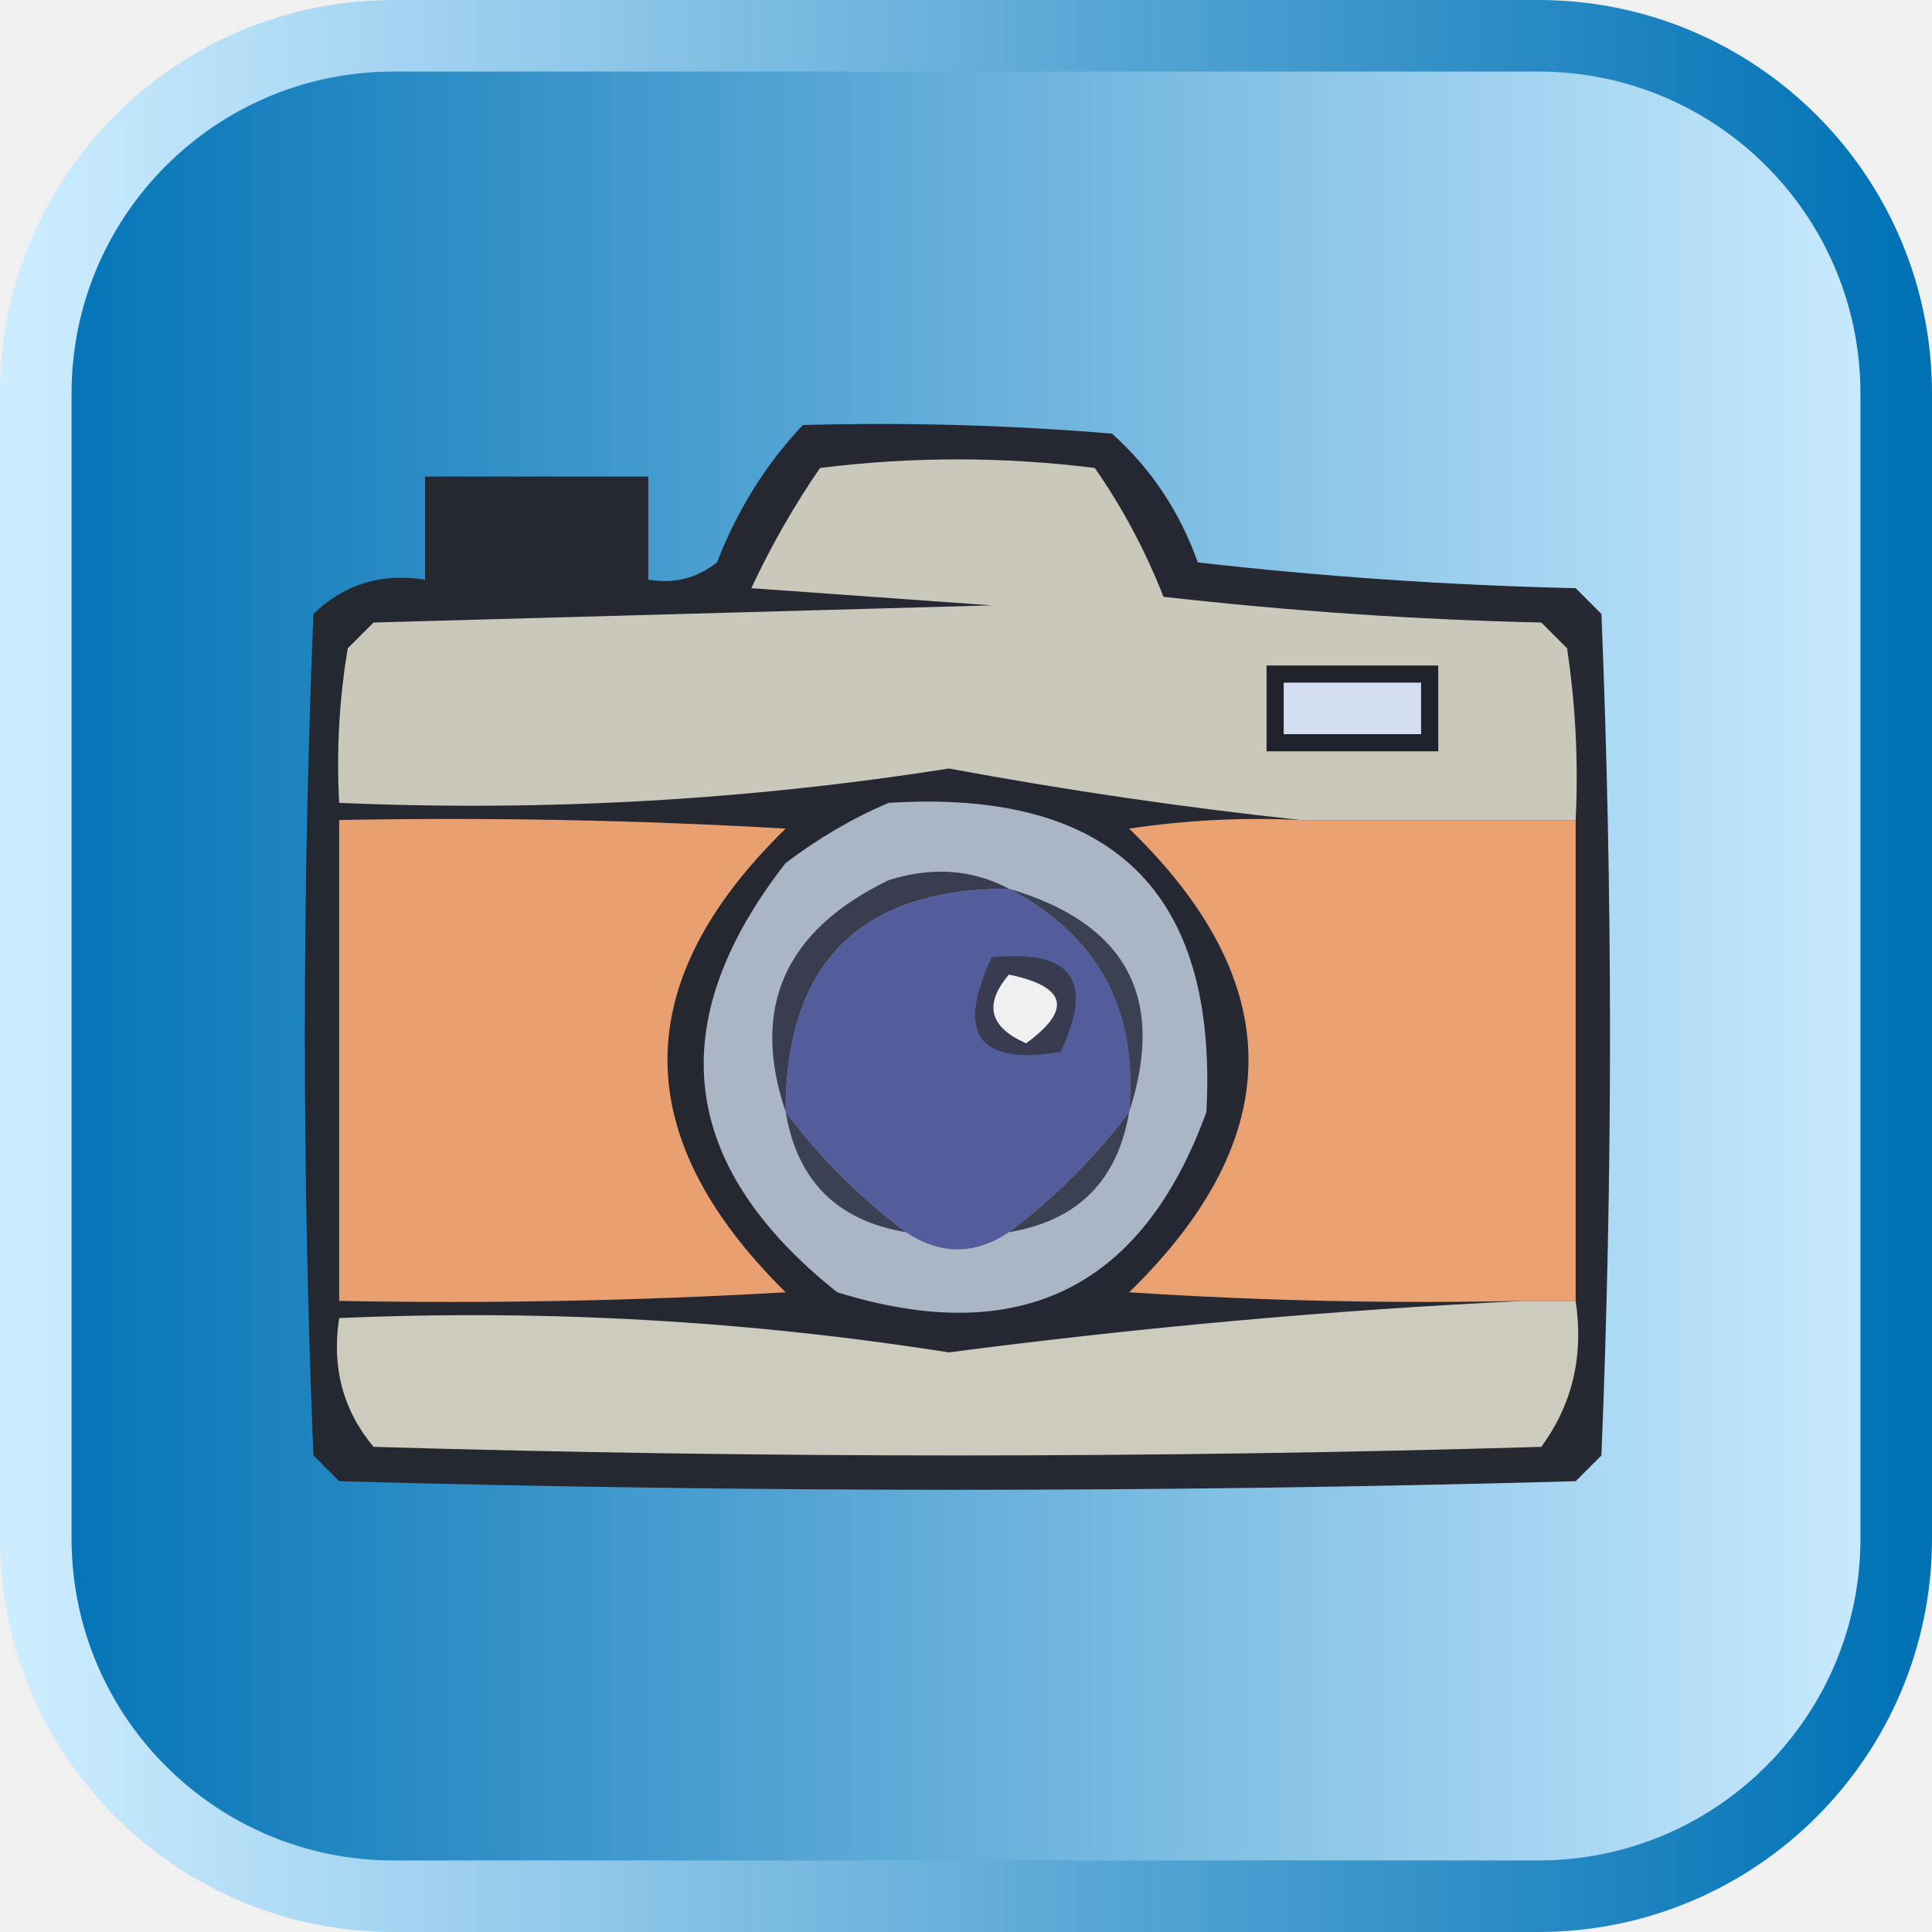
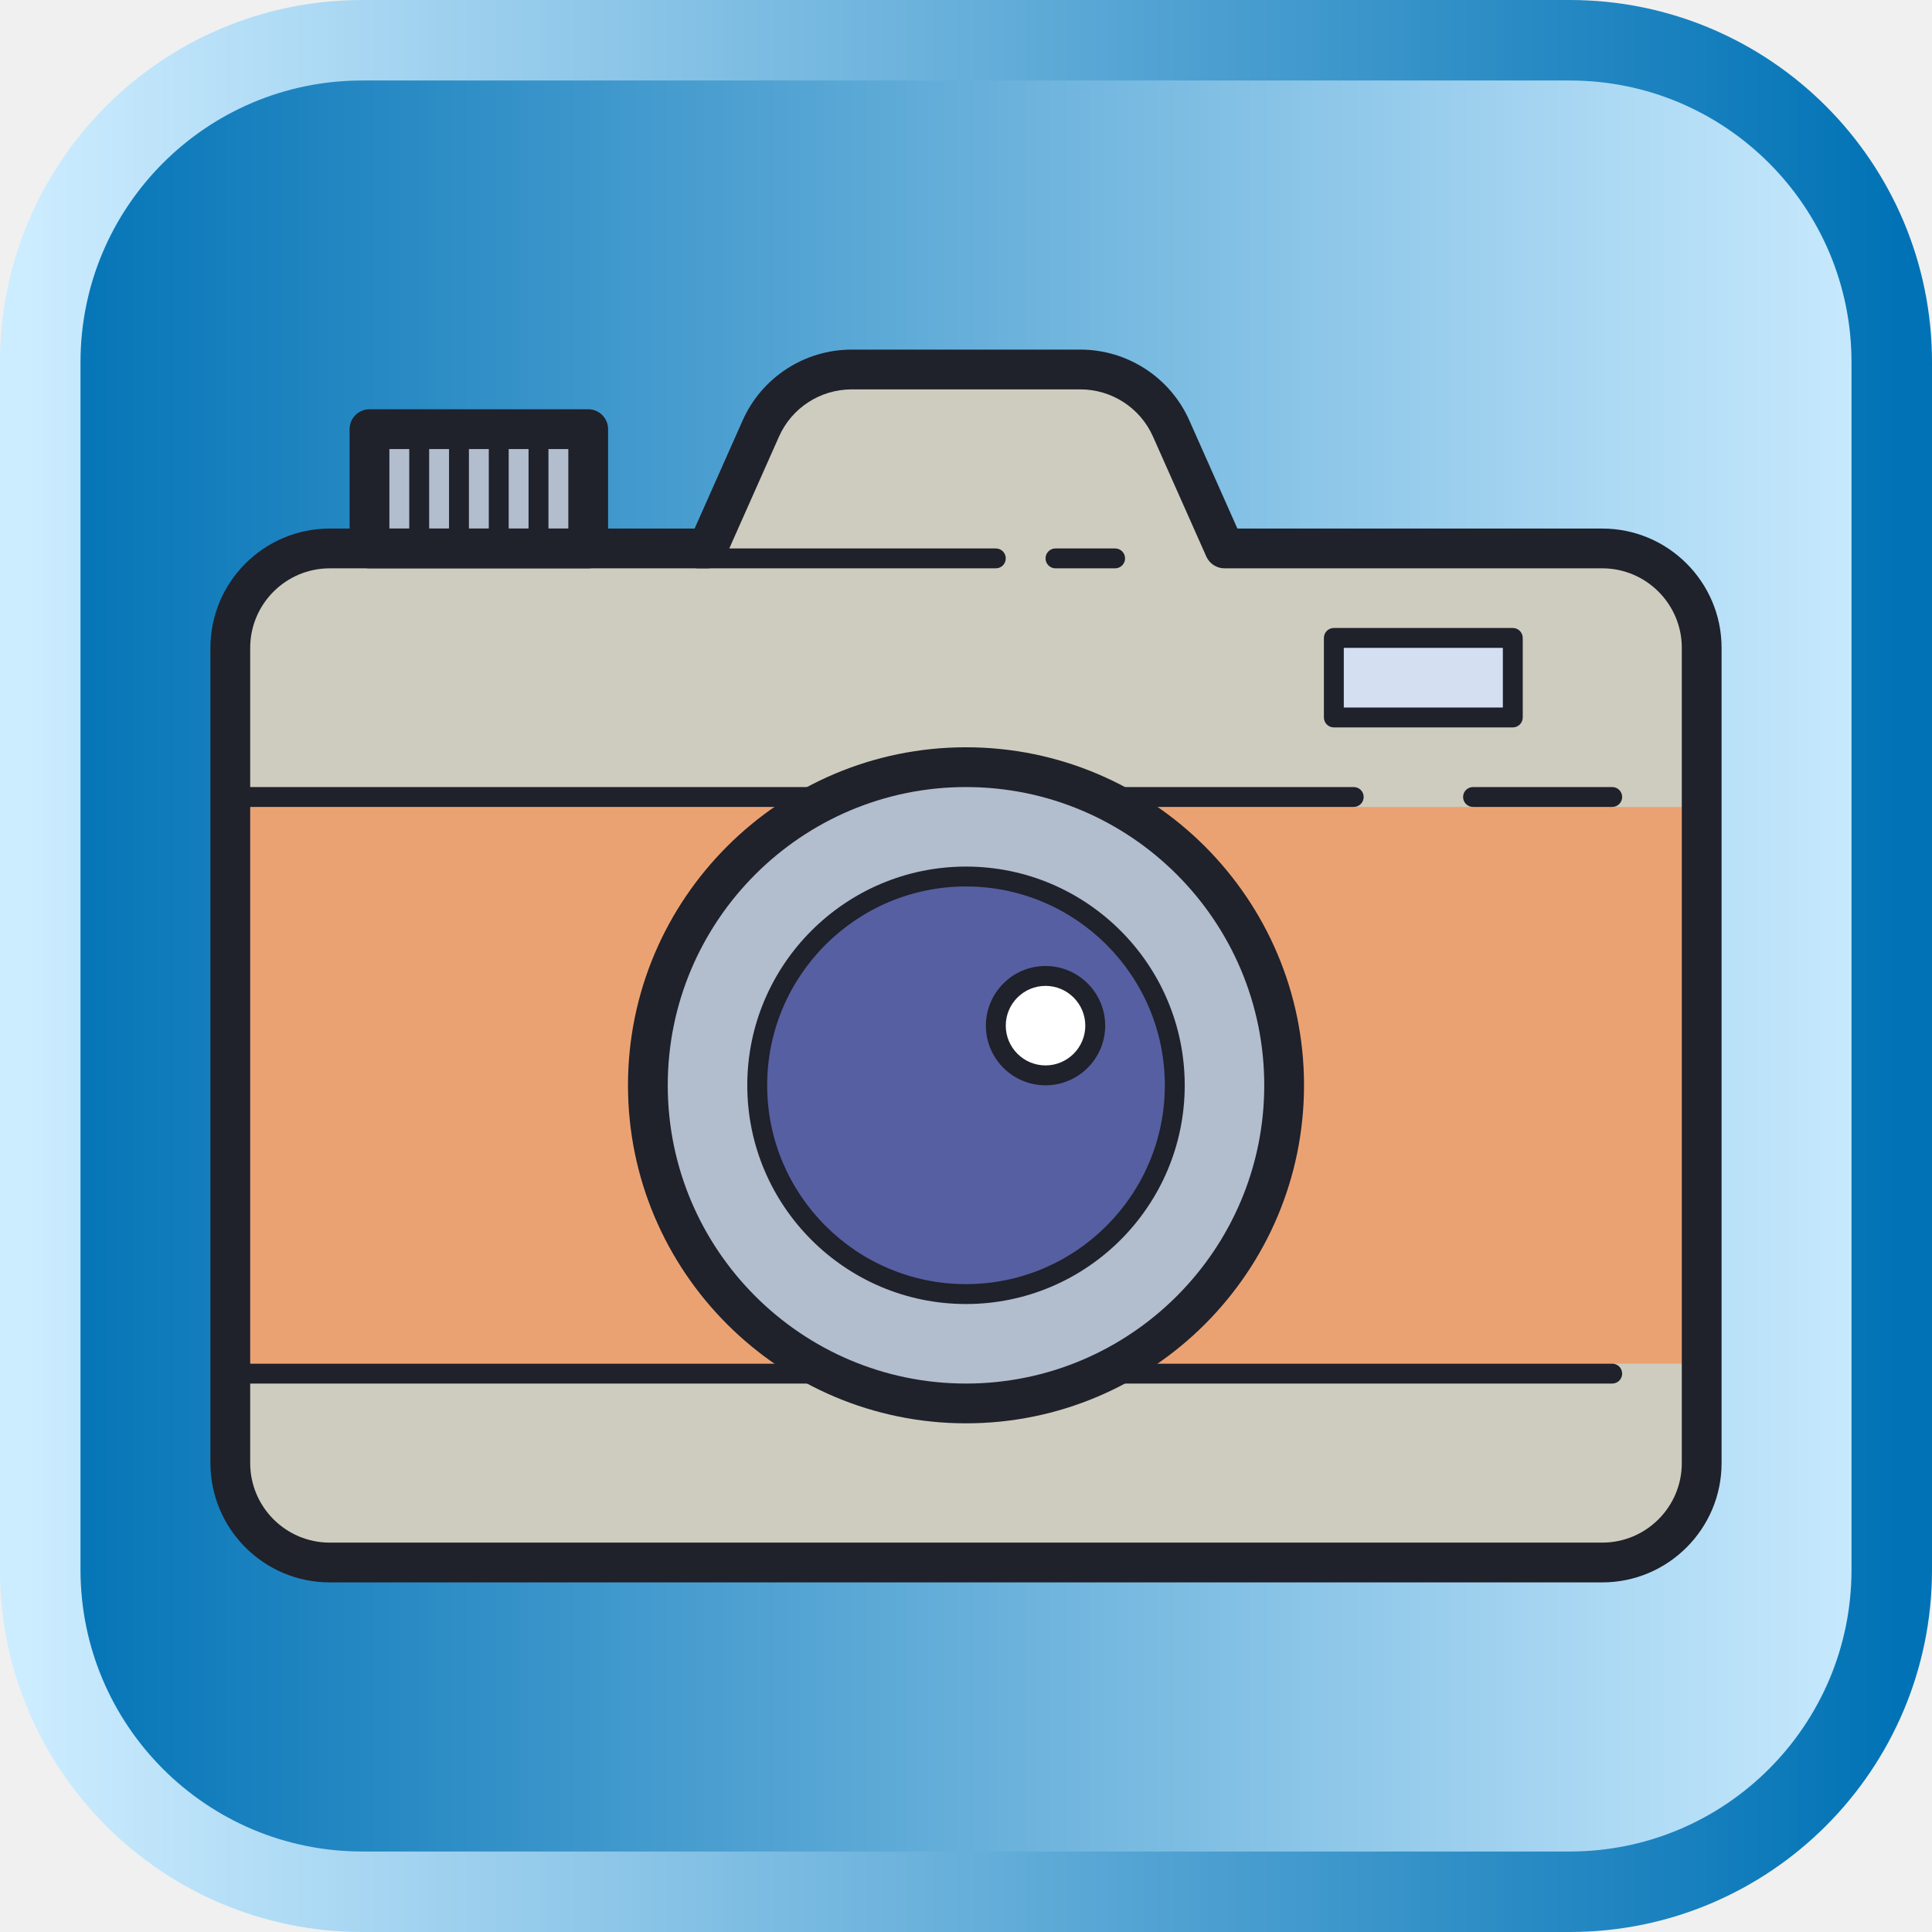
- <svg xmlns="http://www.w3.org/2000/svg" width="54" height="54" viewBox="0 0 54 54" fill-rule="evenodd" clip-rule="evenodd">
+ <svg xmlns="http://www.w3.org/2000/svg" width="48" height="48" viewBox="0 0 48 48" fill-rule="evenodd" clip-rule="evenodd">
  <defs>
    <linearGradient id="backgroundgrad" x1="0%" y1="0%" x2="100%" y2="0%">
      <stop offset="0%" stop-color="#0072B5" />
      <stop offset="100%" stop-color="#ccecff" />
    </linearGradient>
    <linearGradient id="bordergrad" x1="0%" y1="0%" x2="100%" y2="0%">
      <stop offset="0%" stop-color="#ccecff" />
      <stop offset="100%" stop-color="#0072B5" />
    </linearGradient>
  </defs>
-   <rect x="1" y="1" rx="10" ry="10" width="52" height="52" fill="url(#backgroundgrad)" stroke="url(#bordergrad)" stroke-width="2" />
-   <svg x="3" y="3" width="48" height="48" viewBox="0 0 100 100">
-     <path fill="#242630" opacity="0.988" d="M 40.5,18.5 C 46.509,18.334 52.509,18.5 58.5,19C 60.773,21.032 62.44,23.532 63.5,26.5C 70.811,27.331 78.144,27.831 85.5,28C 86,28.5 86.5,29 87,29.5C 87.667,45.833 87.667,62.167 87,78.5C 86.5,79 86,79.5 85.5,80C 61.5,80.667 37.5,80.667 13.5,80C 13,79.5 12.5,79 12,78.5C 11.333,62.167 11.333,45.833 12,29.5C 13.789,27.771 15.956,27.104 18.5,27.5C 18.5,25.5 18.5,23.5 18.5,21.5C 22.833,21.5 27.167,21.5 31.5,21.5C 31.5,23.5 31.5,25.5 31.5,27.5C 32.978,27.762 34.311,27.429 35.5,26.5C 36.691,23.432 38.358,20.765 40.5,18.5 Z" />
-     <path fill="#cac8ba" d="M 85.5,41.5 C 80.167,41.5 74.833,41.5 69.5,41.5C 62.758,40.78 55.925,39.78 49,38.5C 37.29,40.348 25.456,41.014 13.5,40.5C 13.335,37.482 13.502,34.482 14,31.5C 14.5,31 15,30.5 15.5,30C 27.5,29.667 39.5,29.333 51.5,29C 46.833,28.667 42.167,28.333 37.5,28C 38.65,25.538 39.983,23.204 41.5,21C 46.833,20.333 52.167,20.333 57.5,21C 59.11,23.311 60.444,25.811 61.5,28.5C 68.811,29.331 76.144,29.831 83.5,30C 84,30.5 84.5,31 85,31.5C 85.498,34.817 85.665,38.15 85.5,41.5 Z" />
-     <path fill="#20222c" d="M 67.5,32.5 C 70.833,32.5 74.167,32.5 77.5,32.5C 77.5,34.167 77.5,35.833 77.5,37.5C 74.167,37.5 70.833,37.5 67.5,37.5C 67.5,35.833 67.5,34.167 67.5,32.5 Z" />
-     <path fill="#d3dff1" d="M 68.5,33.5 C 71.167,33.5 73.833,33.5 76.5,33.5C 76.5,34.5 76.5,35.5 76.5,36.5C 73.833,36.5 71.167,36.5 68.5,36.5C 68.5,35.5 68.5,34.5 68.5,33.5 Z" />
-     <path fill="#e9a071" d="M 13.5,41.5 C 22.173,41.334 30.84,41.5 39.5,42C 30.323,50.949 30.323,59.949 39.5,69C 30.84,69.5 22.173,69.666 13.5,69.5C 13.5,60.167 13.5,50.833 13.5,41.5 Z" />
-     <path fill="#aab5c6" d="M 45.5,40.5 C 58.513,39.681 64.68,45.681 64,58.5C 60.264,68.784 53.098,72.284 42.5,69C 33.257,61.633 32.257,53.3 39.5,44C 41.432,42.541 43.432,41.375 45.5,40.5 Z" />
-     <path fill="#e9a171" d="M 69.5,41.5 C 74.833,41.5 80.167,41.5 85.5,41.5C 85.5,50.833 85.5,60.167 85.5,69.5C 84.5,69.5 83.5,69.5 82.5,69.5C 74.826,69.666 67.159,69.5 59.5,69C 68.765,59.968 68.765,50.968 59.5,42C 62.817,41.502 66.15,41.335 69.5,41.5 Z" />
-     <path fill="#3a3d50" d="M 52.5,45.5 C 43.833,45.5 39.5,49.833 39.5,58.5C 37.445,52.426 39.445,47.926 45.5,45C 48.038,44.204 50.372,44.371 52.5,45.5 Z" />
-     <path fill="#545d9c" d="M 52.5,45.5 C 57.698,48.227 60.032,52.56 59.5,58.5C 57.5,61.167 55.167,63.5 52.5,65.5C 50.5,66.833 48.5,66.833 46.5,65.5C 43.833,63.5 41.5,61.167 39.5,58.5C 39.5,49.833 43.833,45.5 52.5,45.5 Z" />
-     <path fill="#3b4053" d="M 52.5,45.5 C 59.336,47.509 61.669,51.842 59.5,58.5C 60.032,52.56 57.698,48.227 52.5,45.5 Z" />
-     <path fill="#393b50" d="M 51.5,49.5 C 56.158,49.015 57.492,50.848 55.5,55C 50.728,55.81 49.395,53.977 51.5,49.5 Z" />
-     <path fill="#f0f0f1" d="M 52.5,50.5 C 55.861,51.203 56.194,52.536 53.5,54.5C 51.358,53.563 51.024,52.23 52.5,50.5 Z" />
-     <path fill="#3c4055" d="M 39.5,58.5 C 41.5,61.167 43.833,63.5 46.5,65.5C 42.5,64.833 40.167,62.5 39.5,58.5 Z" />
-     <path fill="#3b4053" d="M 59.5,58.5 C 58.833,62.5 56.5,64.833 52.5,65.5C 55.167,63.5 57.5,61.167 59.5,58.5 Z" />
-     <path fill="#cdcbbd" d="M 82.5,69.5 C 83.5,69.5 84.5,69.5 85.5,69.5C 85.98,72.685 85.314,75.519 83.5,78C 60.833,78.667 38.167,78.667 15.5,78C 13.722,75.865 13.055,73.365 13.5,70.5C 25.456,69.986 37.29,70.652 49,72.5C 60.251,71.029 71.418,70.029 82.5,69.5 Z" />
+   <rect x="1" y="1" rx="8" ry="8" width="46" height="46" fill="url(#backgroundgrad)" stroke="url(#bordergrad)" stroke-width="2" />
+   <svg x="5" y="5" width="38" height="38" viewBox="0 0 100 100">
+     <svg x="-15" y="-15" width="130" height="130" viewBox="0 0 100 100">
+       <path fill="#eba272" d="M82,29H63l-2.68-6.031C59.517,21.164,57.727,20,55.751,20H44.249c-1.976,0-3.767,1.164-4.569,2.969L37,29H18c-2.761,0-5,2.239-5,5v41c0,2.761,2.239,5,5,5h64c2.761,0,5-2.239,5-5V34C87,31.239,84.761,29,82,29z" />
+       <path fill="#ceccbe" d="M87,42v-8c0-2.761-2.239-5-5-5H63l-2.68-6.031C59.517,21.164,57.727,20,55.751,20H44.249c-1.976,0-3.767,1.164-4.569,2.969L37,29H18c-2.761,0-5,2.239-5,5v8H87z" />
+       <path fill="#ceccbe" d="M13,70v5c0,2.761,2.239,5,5,5h64c2.761,0,5-2.239,5-5v-5H13z" />
+       <circle cx="50" cy="56" r="16" fill="#b2bdce" />
+       <circle cx="50" cy="56" r="10.5" fill="#565fa1" />
+       <rect width="11" height="6" x="20" y="23" fill="#b2bdce" />
+       <rect width="9" height="4" x="68.5" y="33.5" fill="#d4dff2" />
+       <circle cx="54" cy="53" r="2.5" fill="#fff" />
+       <path fill="#1f212b" d="M50,73c-9.374,0-17-7.626-17-17s7.626-17,17-17s17,7.626,17,17S59.374,73,50,73z M50,41c-8.271,0-15,6.729-15,15s6.729,15,15,15s15-6.729,15-15S58.271,41,50,41z" />
+       <path fill="#1f212b" d="M50,67c-6.065,0-11-4.935-11-11s4.935-11,11-11s11,4.935,11,11S56.065,67,50,67z M50,46c-5.514,0-10,4.486-10,10s4.486,10,10,10s10-4.486,10-10S55.514,46,50,46z" />
+       <path fill="#1f212b" d="M42.5,71h-29c-0.276,0-0.5-0.224-0.5-0.5s0.224-0.5,0.5-0.5h29c0.276,0,0.5,0.224,0.5,0.5S42.776,71,42.5,71z" />
+       <path fill="#1f212b" d="M82.5,71h-25c-0.276,0-0.5-0.224-0.5-0.5s0.224-0.5,0.5-0.5h25c0.276,0,0.5,0.224,0.5,0.5S82.776,71,82.5,71z" />
+       <path fill="#1f212b" d="M42.5,42h-29c-0.276,0-0.5-0.224-0.5-0.5s0.224-0.5,0.5-0.5h29c0.276,0,0.5,0.224,0.5,0.5S42.776,42,42.5,42z" />
+       <path fill="#1f212b" d="M69.5,42h-12c-0.276,0-0.5-0.224-0.5-0.5s0.224-0.5,0.5-0.5h12c0.276,0,0.5,0.224,0.5,0.5S69.776,42,69.5,42z" />
+       <path fill="#1f212b" d="M82.5,42h-7c-0.276,0-0.5-0.224-0.5-0.5s0.224-0.5,0.5-0.5h7c0.276,0,0.5,0.224,0.5,0.5S82.776,42,82.5,42z" />
+       <path fill="#1f212b" d="M31,30H20c-0.553,0-1-0.448-1-1v-6c0-0.552,0.447-1,1-1h11c0.553,0,1,0.448,1,1v6C32,29.552,31.553,30,31,30z M21,28h9v-4h-9V28z" />
+       <path fill="#1f212b" d="M82,81H18c-3.309,0-6-2.691-6-6V34c0-3.309,2.691-6,6-6h18.351l2.416-5.437C39.728,20.399,41.88,19,44.249,19h11.502c2.369,0,4.521,1.399,5.482,3.563L63.649,28H82c3.309,0,6,2.691,6,6v41C88,78.309,85.309,81,82,81z M18,30c-2.206,0-4,1.794-4,4v41c0,2.206,1.794,4,4,4h64c2.206,0,4-1.794,4-4V34c0-2.206-1.794-4-4-4H63c-0.396,0-0.753-0.233-0.914-0.594l-2.681-6.031C58.765,21.932,57.33,21,55.751,21H44.249c-1.579,0-3.014,0.932-3.654,2.375l-2.681,6.031C37.753,29.767,37.396,30,37,30H18z" />
+       <path fill="#1f212b" d="M51.5,30h-15c-0.276,0-0.5-0.224-0.5-0.5s0.224-0.5,0.5-0.5h15c0.276,0,0.5,0.224,0.5,0.5S51.776,30,51.5,30z" />
+       <path fill="#1f212b" d="M57.5,30h-3c-0.276,0-0.5-0.224-0.5-0.5s0.224-0.5,0.5-0.5h3c0.276,0,0.5,0.224,0.5,0.5S57.776,30,57.5,30z" />
+       <path fill="#1f212b" d="M77.5,38h-9c-0.276,0-0.5-0.224-0.5-0.5v-4c0-0.276,0.224-0.5,0.5-0.5h9c0.276,0,0.5,0.224,0.5,0.5v4C78,37.776,77.776,38,77.5,38z M69,37h8v-3h-8V37z" />
+       <rect width="1" height="5" x="22" y="23.5" fill="#1f212b" />
+       <rect width="1" height="5" x="24" y="23.5" fill="#1f212b" />
+       <rect width="1" height="5" x="26" y="23.5" fill="#1f212b" />
+       <rect width="1" height="5" x="28" y="23.5" fill="#1f212b" />
+       <path fill="#1f212b" d="M54,56c-1.654,0-3-1.346-3-3s1.346-3,3-3s3,1.346,3,3S55.654,56,54,56z M54,51c-1.103,0-2,0.897-2,2s0.897,2,2,2s2-0.897,2-2S55.103,51,54,51z" />
+     </svg>
  </svg>
</svg>
